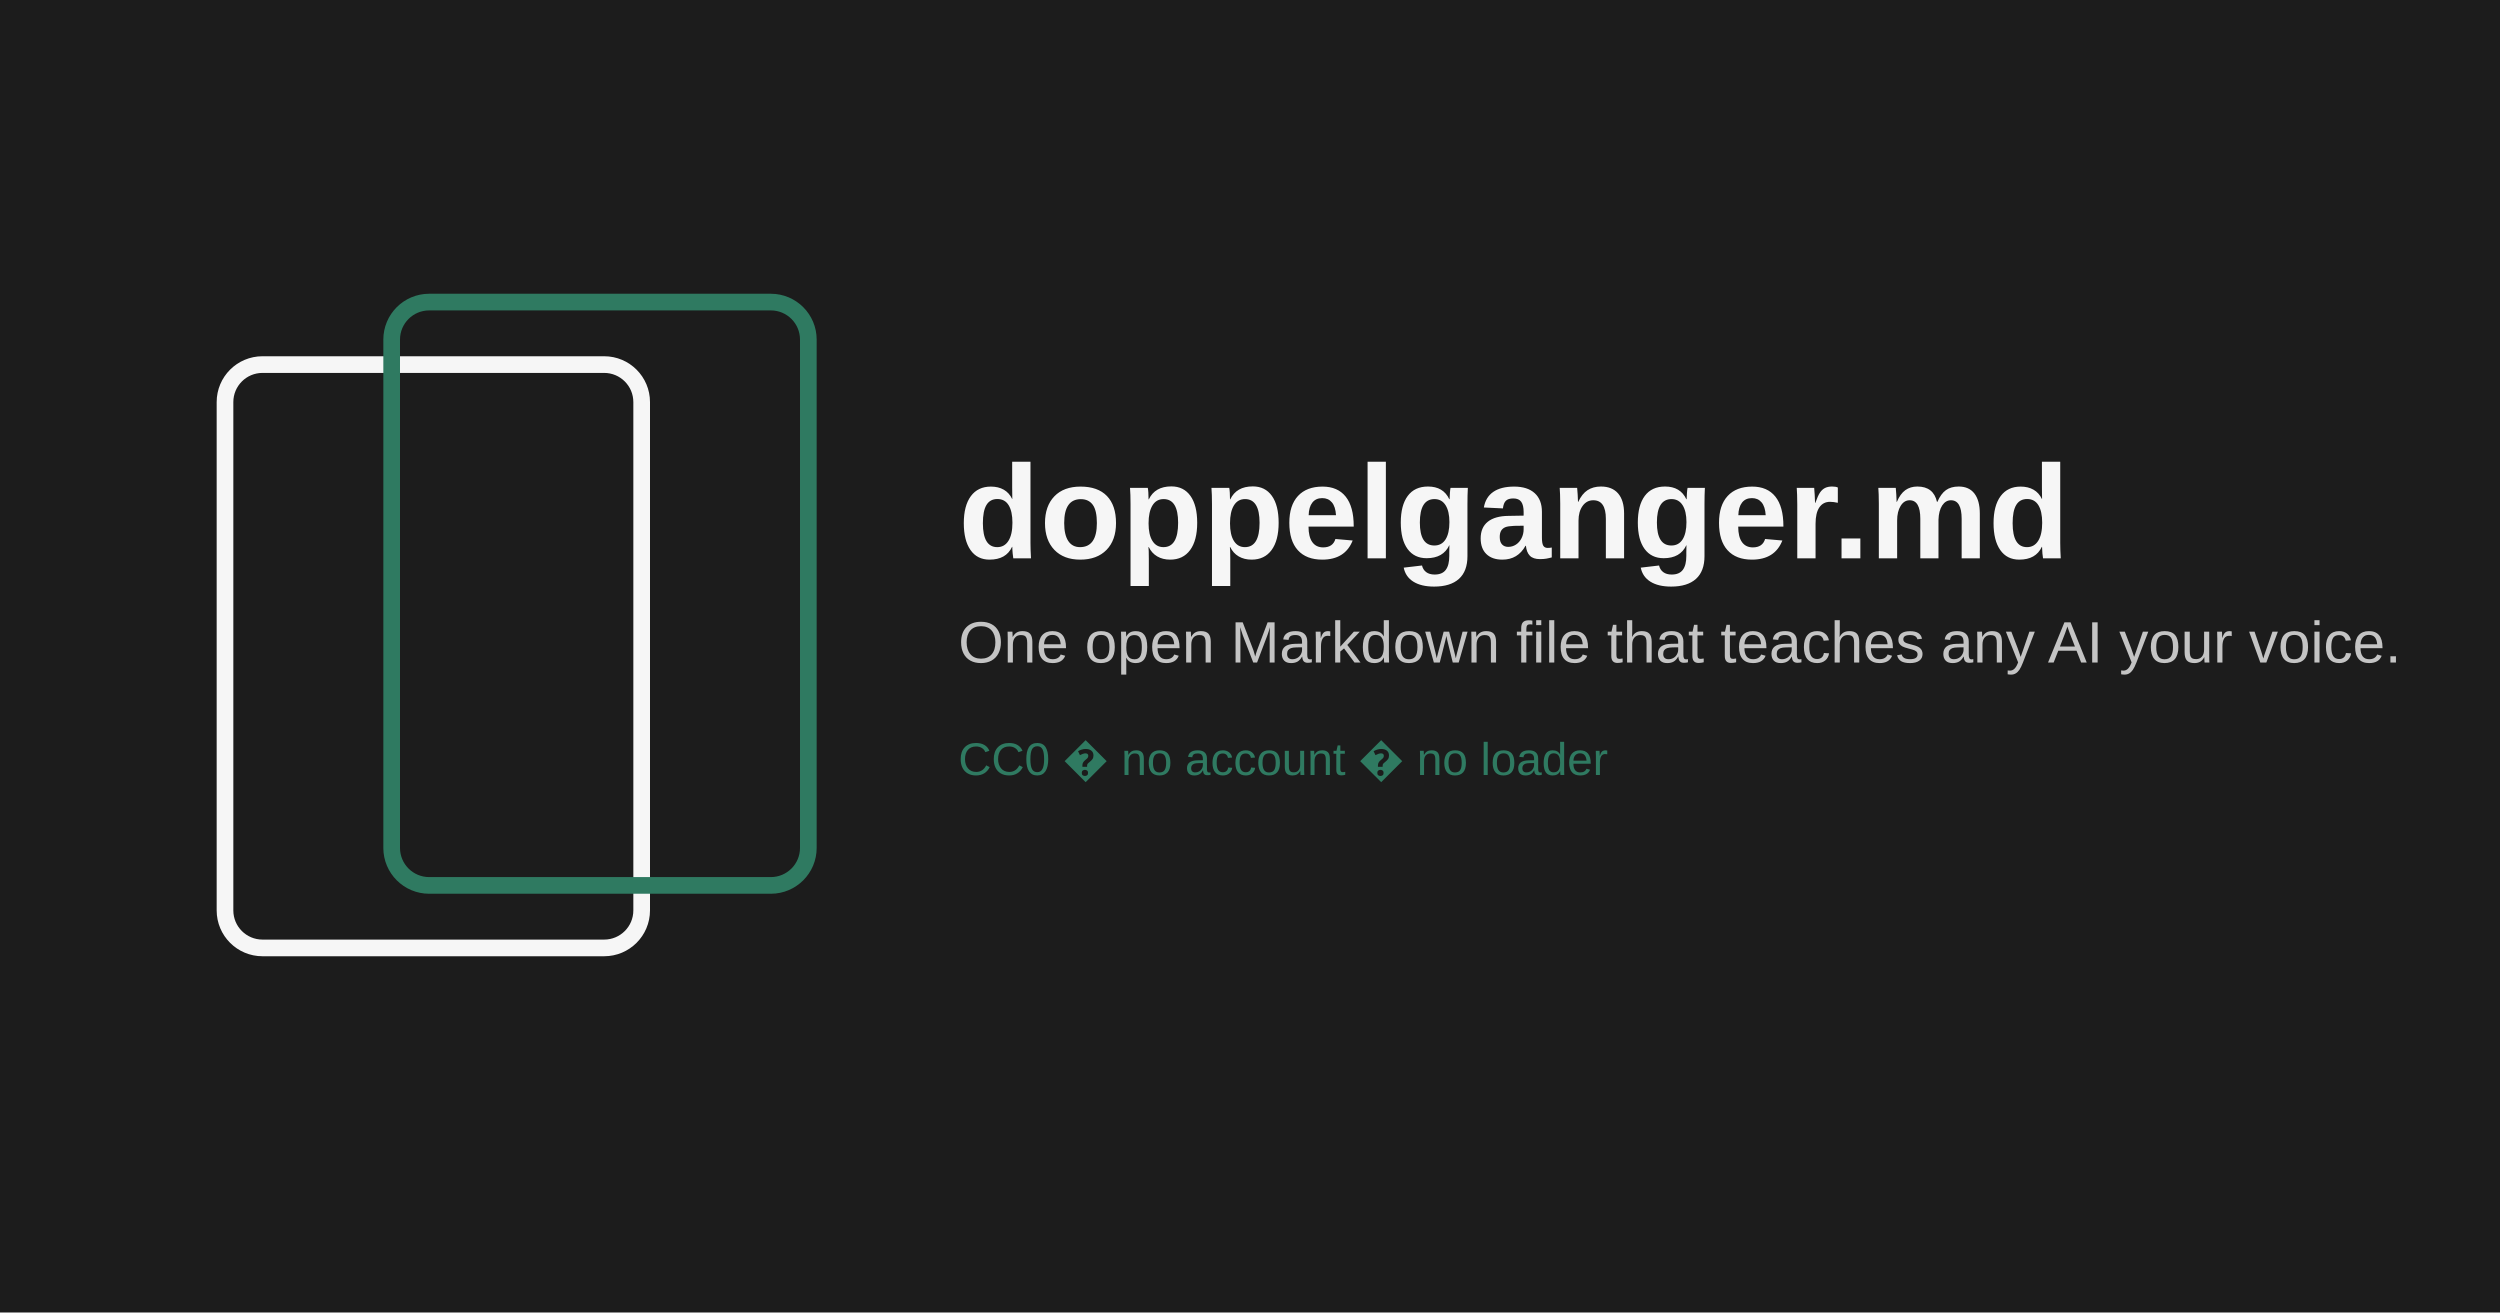
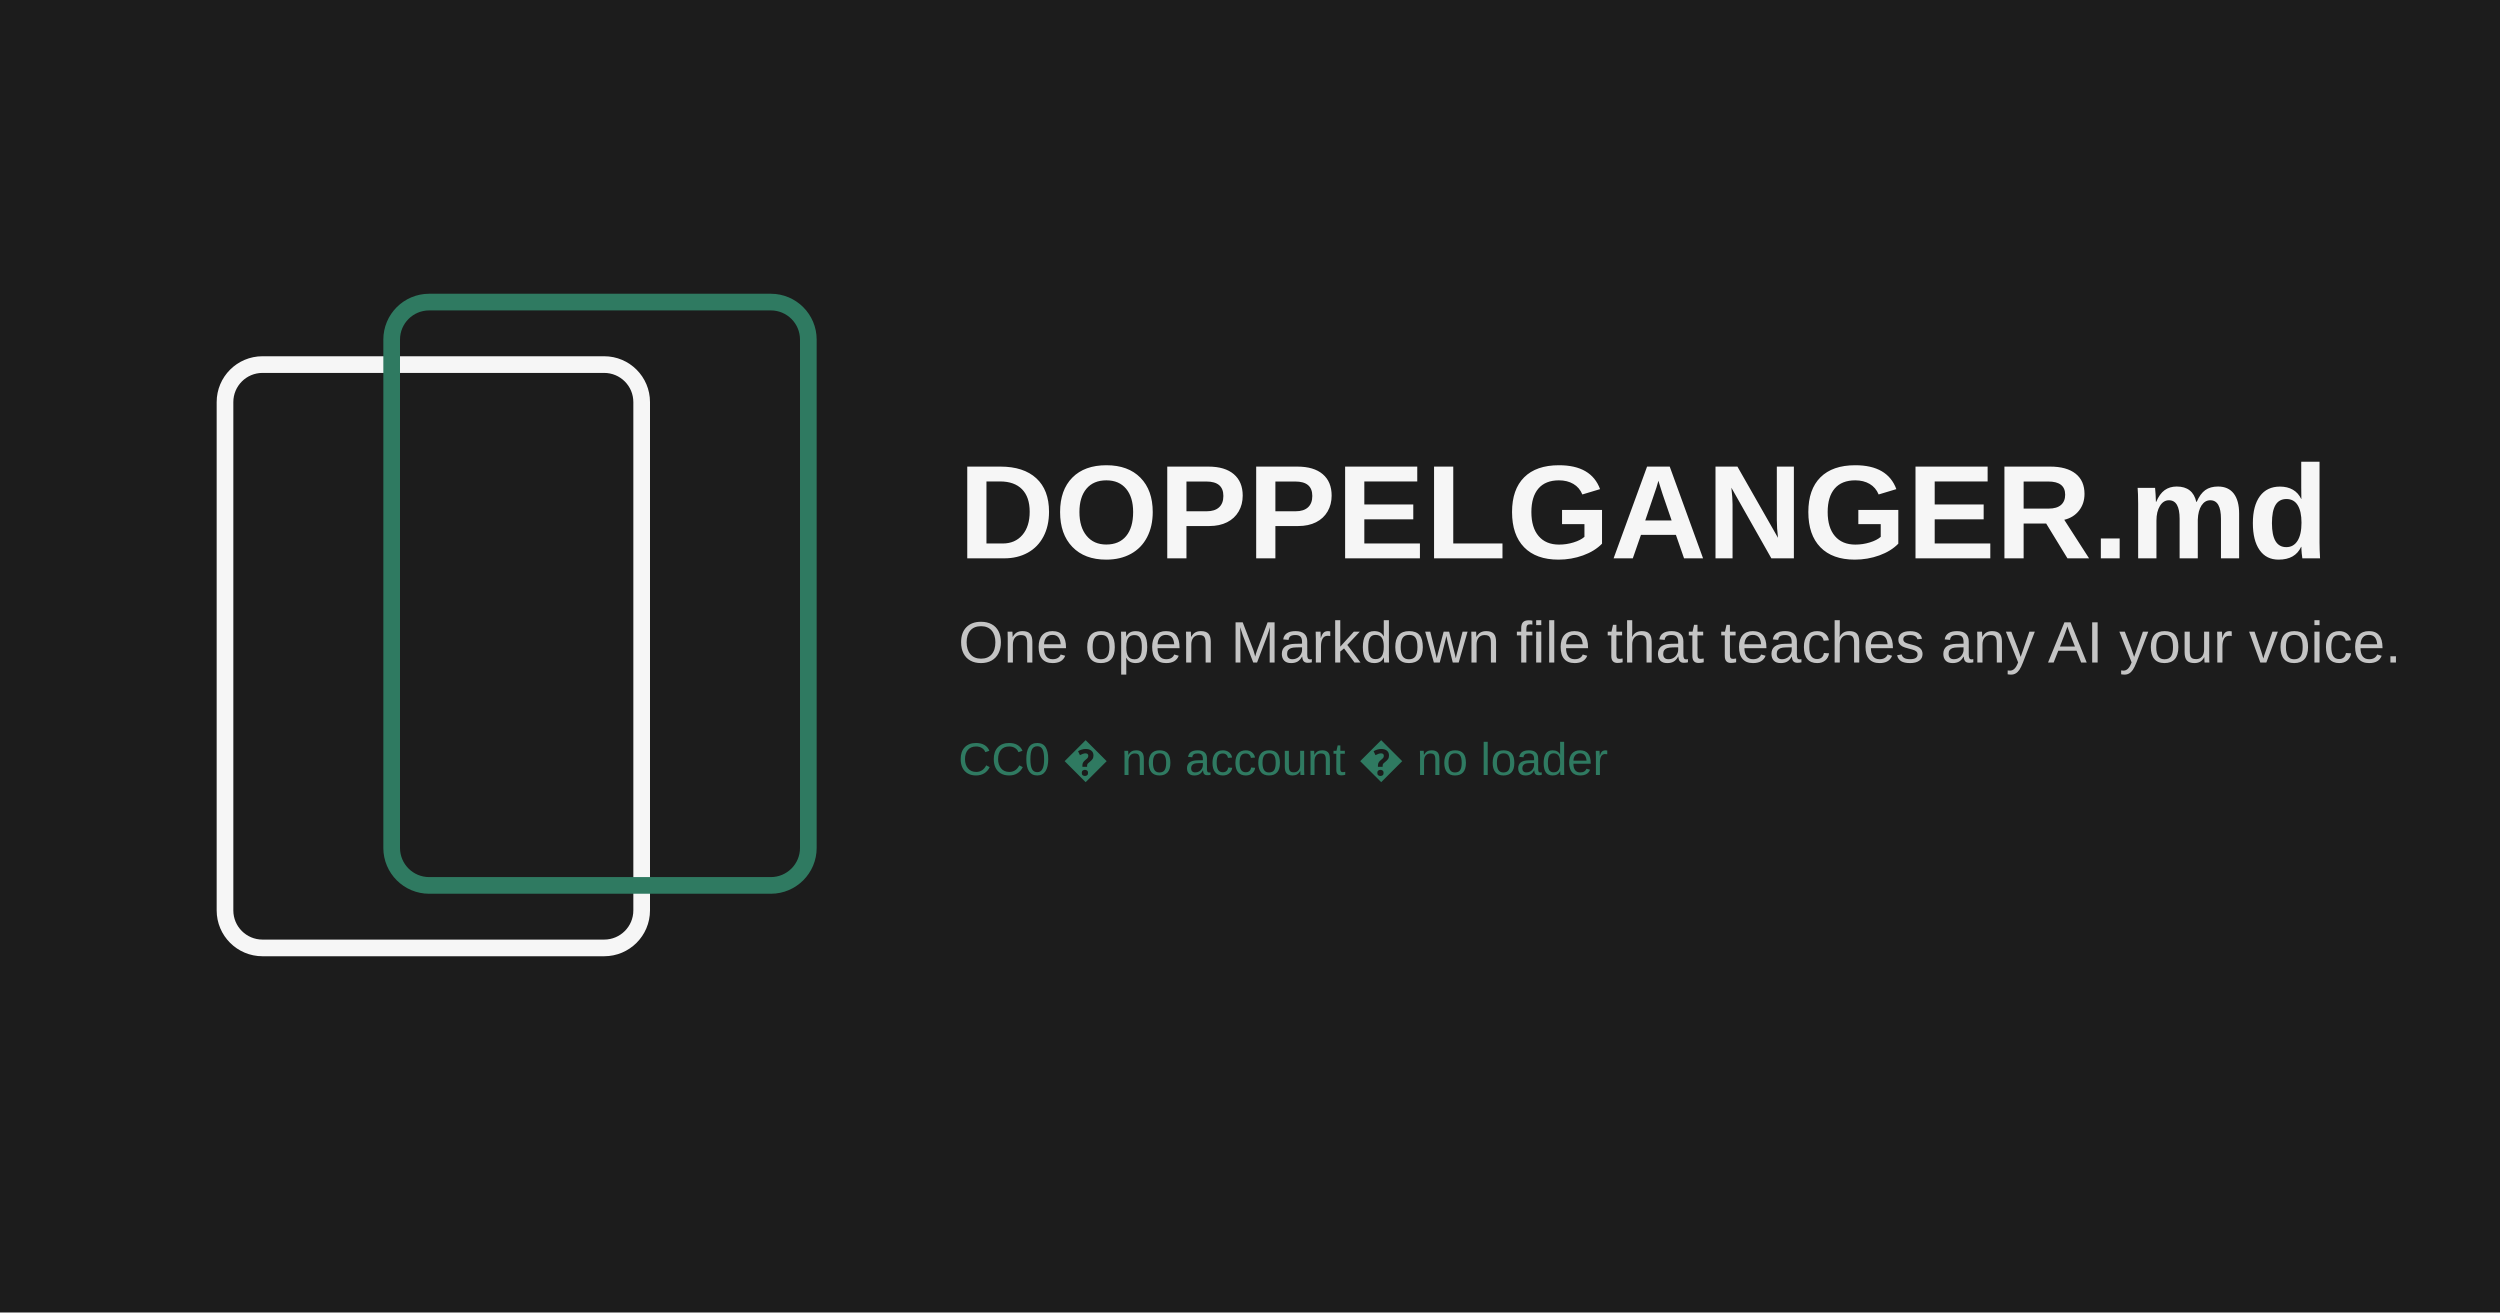
<svg xmlns="http://www.w3.org/2000/svg" width="1200" height="630" viewBox="0 0 1200 630">
  <rect width="1200" height="630" fill="#1c1c1c" />
  <rect x="108" y="175" width="200" height="280" rx="18" fill="none" stroke="#f6f6f6" stroke-width="8" />
  <rect x="188" y="145" width="200" height="280" rx="18" fill="none" stroke="#2f7a61" stroke-width="8" />
-   <text x="460" y="268" fill="#f6f6f6" font-family="DM Sans, Liberation Sans, Arial, sans-serif" font-size="64" font-weight="600">doppelganger.md</text>
+   <text x="460" y="268" fill="#f6f6f6" font-family="DM Sans, Liberation Sans, Arial, sans-serif" font-size="64" font-weight="600">DOPPELGANGER.md</text>
  <text x="460" y="318" fill="#c4c4c4" font-family="DM Sans, Liberation Sans, Arial, sans-serif" font-size="28">One open Markdown file that teaches any AI your voice.</text>
  <text x="460" y="372" fill="#2f7a61" font-family="DM Sans, Liberation Sans, Arial, sans-serif" font-size="22">CC0 � no account � no loader</text>
</svg>
